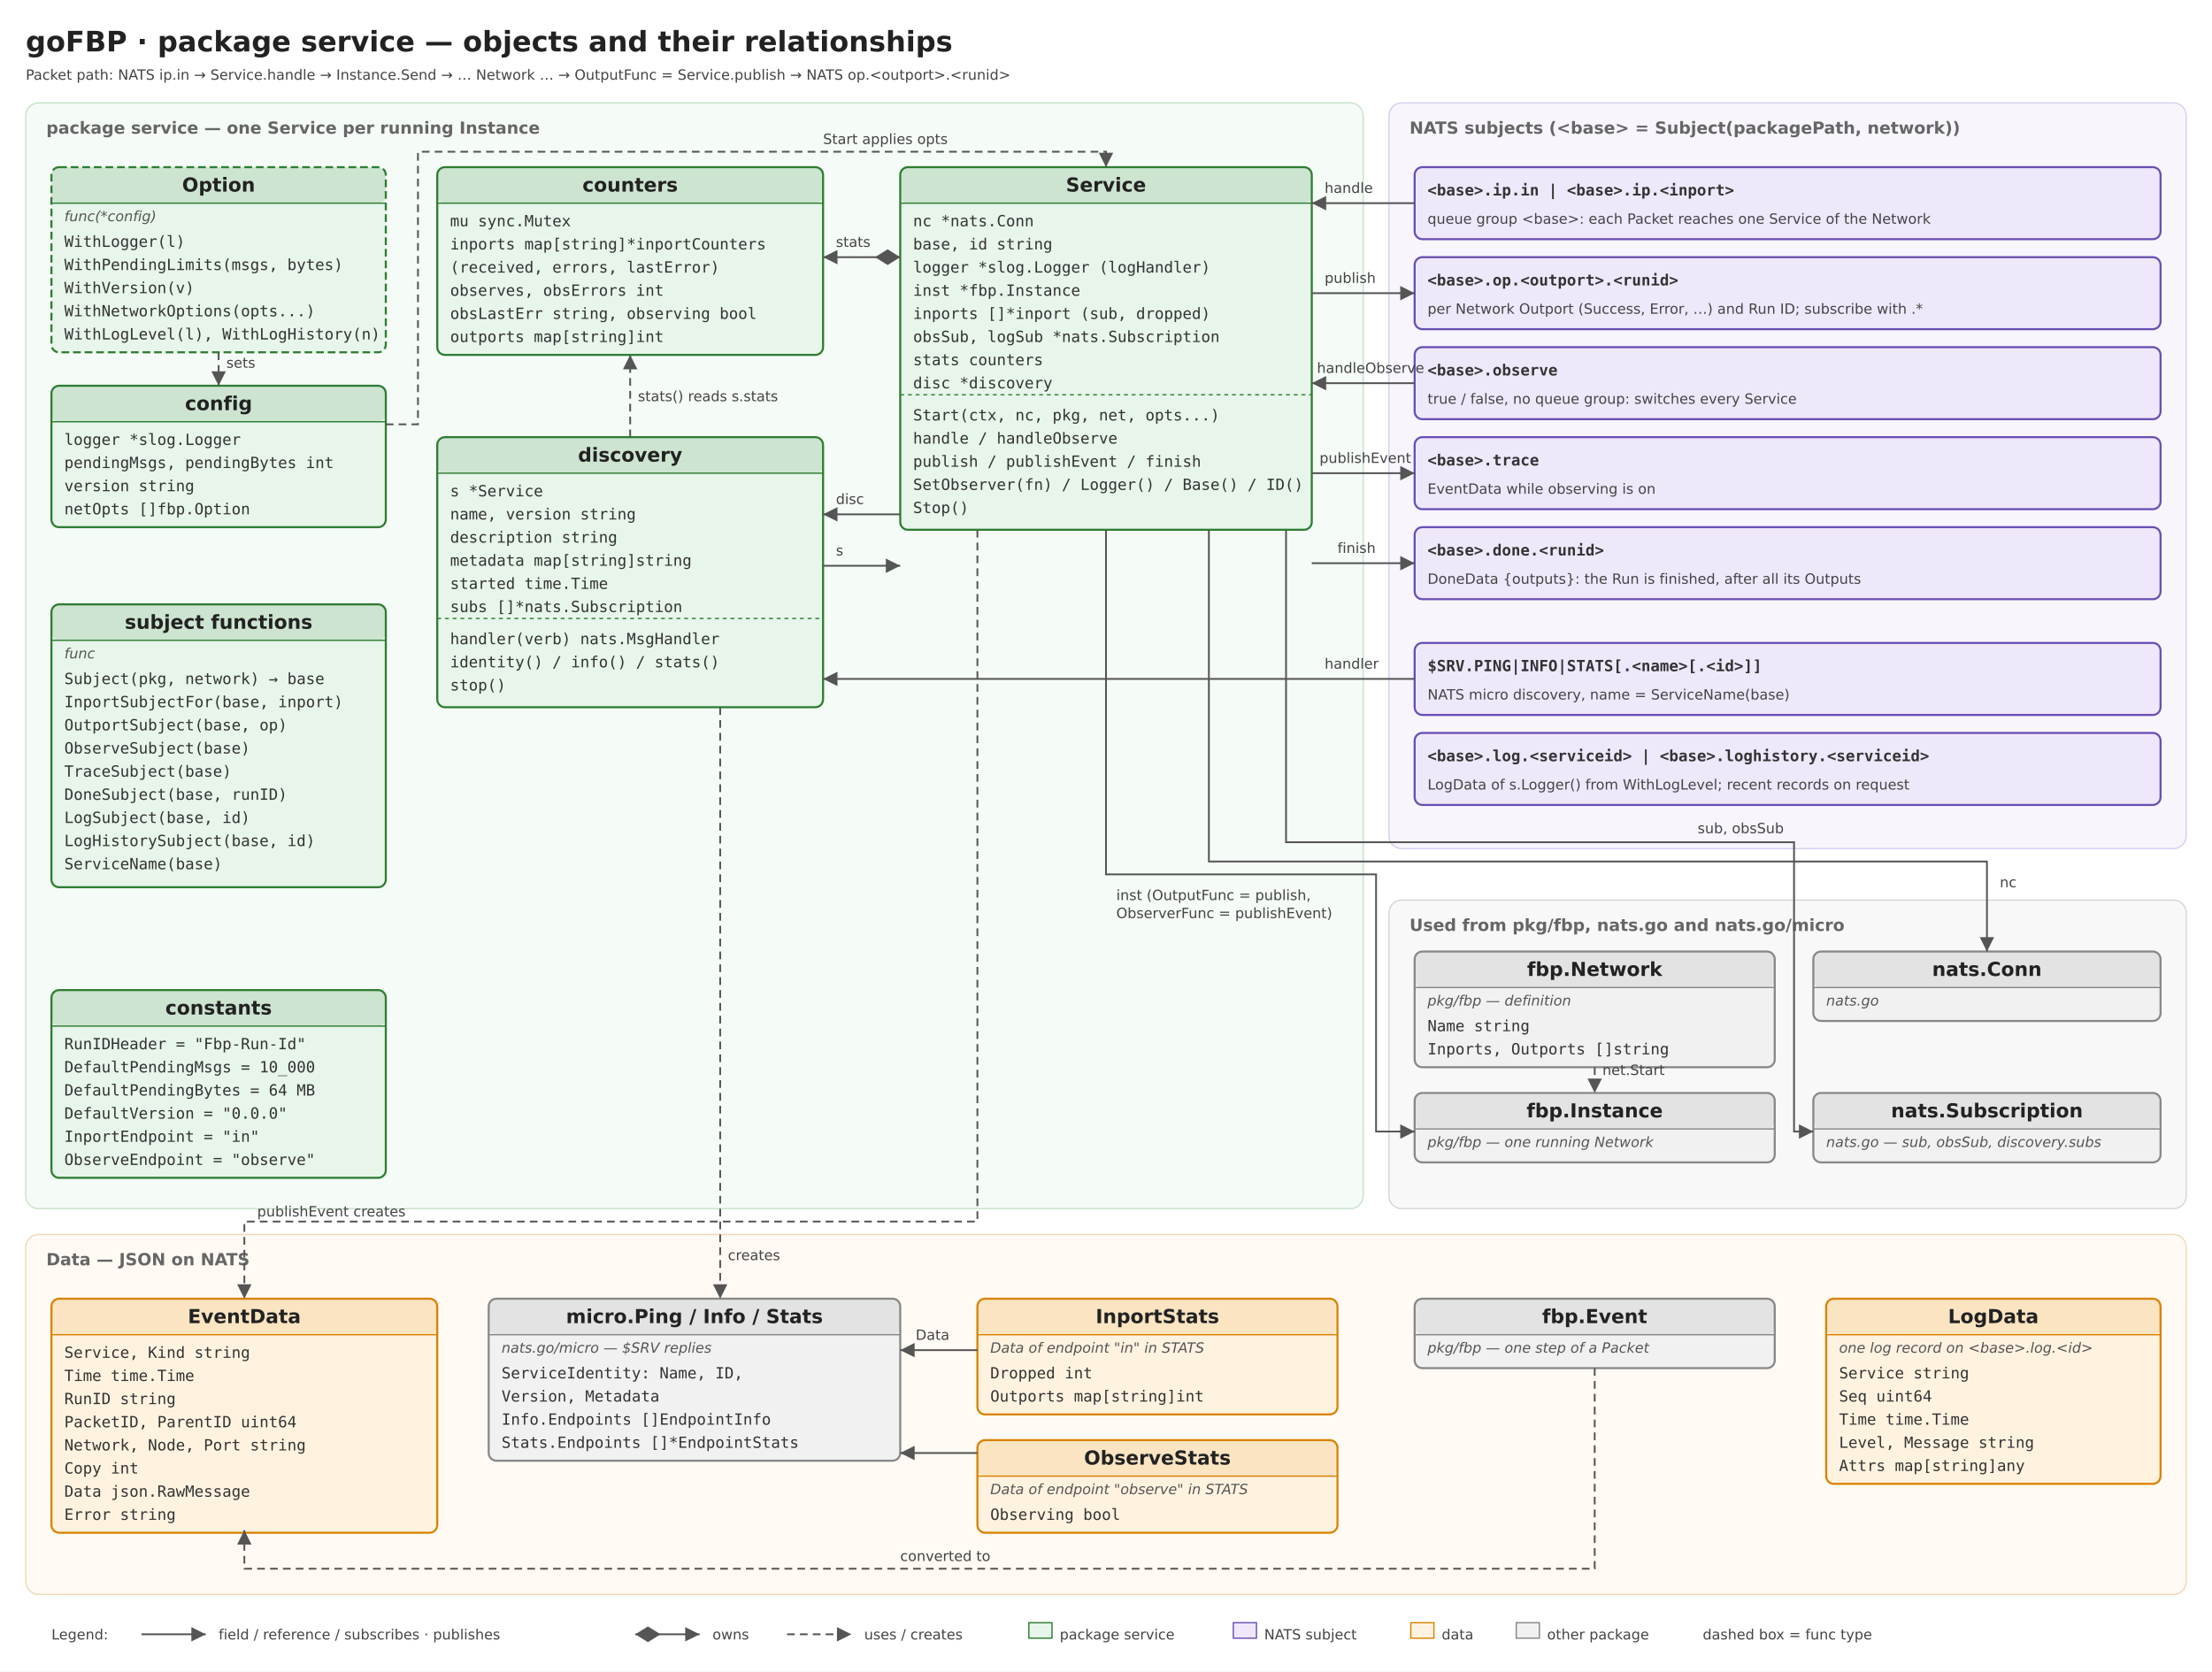
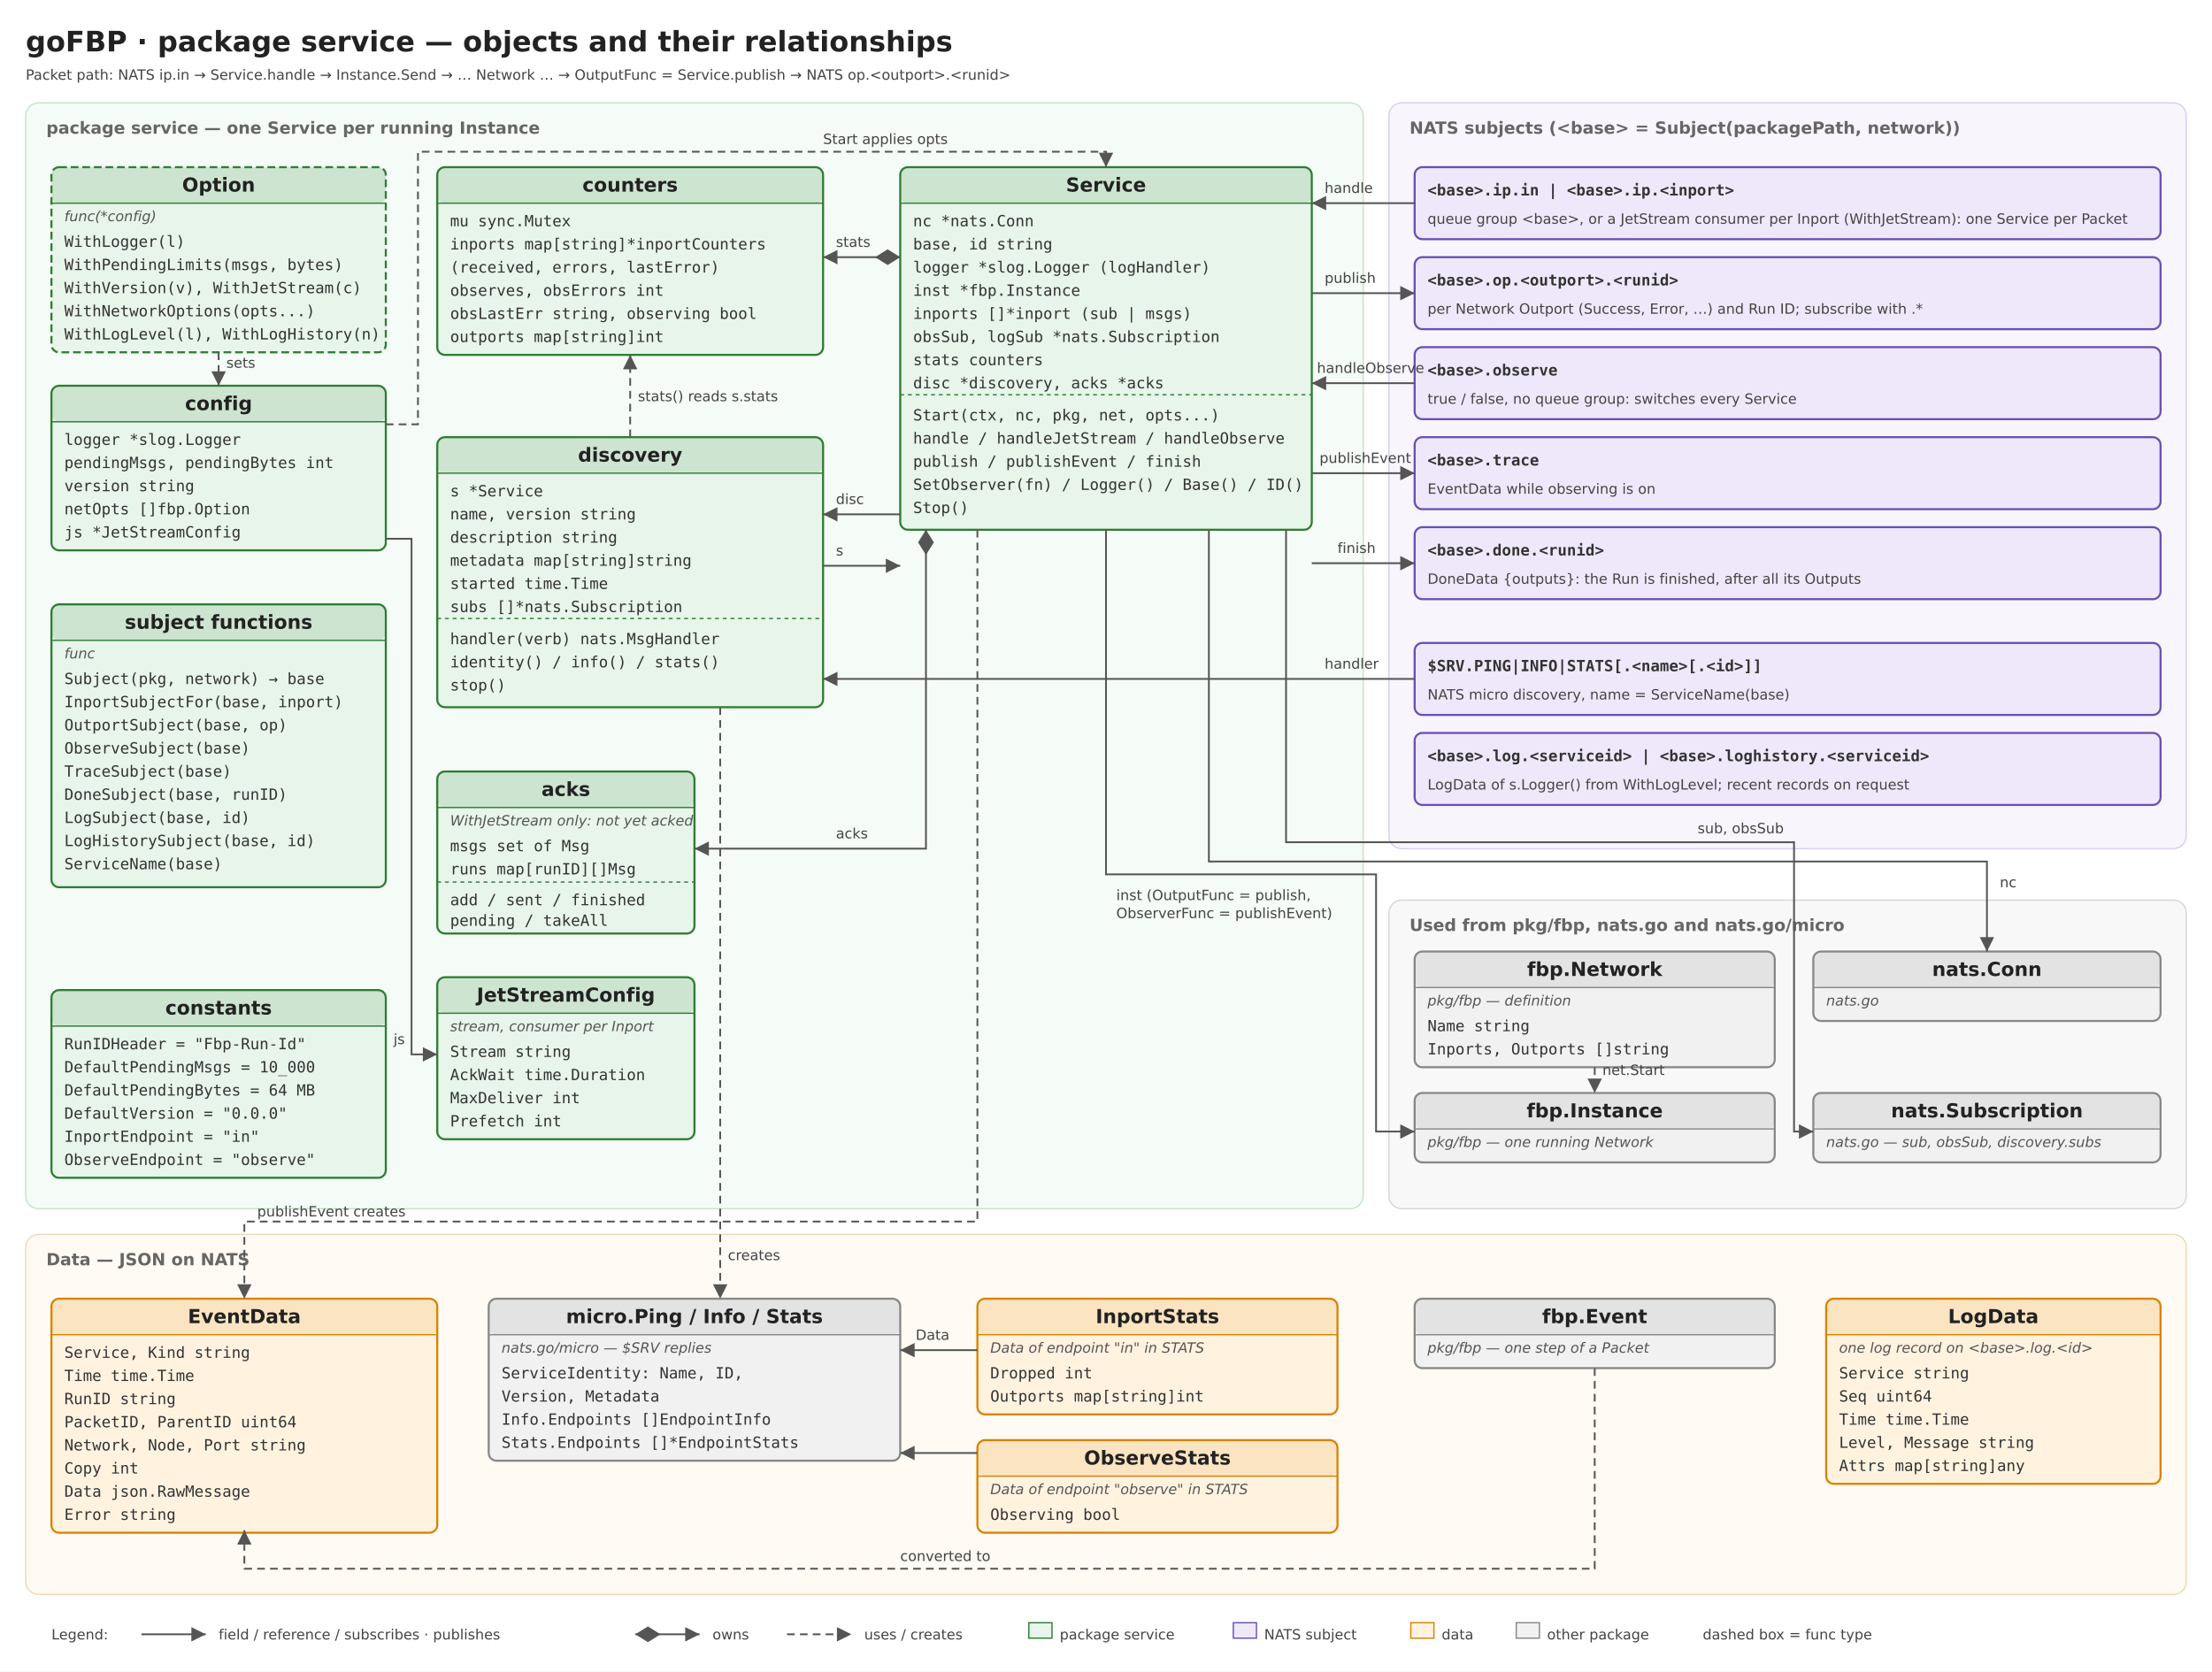
<svg xmlns="http://www.w3.org/2000/svg" viewBox="0 0 1720 1300" width="1720" height="1300" font-family="DejaVu Sans, Helvetica, Arial, sans-serif">
  <defs>
    <marker id="arrow" viewBox="0 0 10 10" refX="10" refY="5" markerWidth="8" markerHeight="8" orient="auto-start-reverse">
      <path d="M0,0 L10,5 L0,10 z" fill="#555" />
    </marker>
    <marker id="tri" viewBox="0 0 12 12" refX="12" refY="6" markerWidth="12" markerHeight="12" orient="auto-start-reverse">
      <path d="M0,0 L12,6 L0,12 z" fill="#fff" stroke="#555" stroke-width="1.2" />
    </marker>
    <marker id="comp" viewBox="0 0 16 10" refX="0" refY="5" markerWidth="14" markerHeight="10" orient="auto">
      <path d="M0,5 L8,0 L16,5 L8,10 z" fill="#555" />
    </marker>
  </defs>
  <style>
.nm { font-size: 15px; font-weight: bold; fill: #222; }
.st { font-size: 11px; font-style: italic; fill: #555; }
.fd { font-size: 12px; font-family: "DejaVu Sans Mono", Menlo, monospace; fill: #333; }
.lb { font-size: 11px; fill: #444; }
.band { font-size: 13px; font-weight: bold; fill: #666; }
.title { font-size: 22px; font-weight: bold; fill: #222; }
</style>
  <rect width="1720" height="1300" fill="#ffffff" />
  <text x="20" y="40" class="title">goFBP · package service — objects and their relationships</text>
  <text x="20" y="62" class="lb">Packet path: NATS ip.in → Service.handle → Instance.Send → … Network … → OutputFunc = Service.publish → NATS op.&lt;outport&gt;.&lt;runid&gt;</text>
  <rect x="20" y="80" width="1040" height="860" rx="10" fill="#f5fbf6" stroke="#c6e3cc" />
  <text x="36" y="104" class="band">package service — one Service per running Instance</text>
  <rect x="1080" y="80" width="620" height="580" rx="10" fill="#f8f5fd" stroke="#d9cdf0" />
  <text x="1096" y="104" class="band">NATS subjects (&lt;base&gt; = Subject(packagePath, network))</text>
  <rect x="1080" y="700" width="620" height="240" rx="10" fill="#f8f8f8" stroke="#d6d6d6" />
  <text x="1096" y="724" class="band">Used from pkg/fbp, nats.go and nats.go/micro</text>
  <rect x="20" y="960" width="1680" height="280" rx="10" fill="#fffaf3" stroke="#f0d9b5" />
  <text x="36" y="984" class="band">Data — JSON on NATS</text>
  <g>
    <rect x="40" y="130" width="260" height="144" rx="6" fill="#e7f5ea" stroke="#2e7d32" stroke-width="1.6" stroke-dasharray="6 3" />
    <rect x="40" y="130" width="260" height="28" rx="6" fill="#2e7d32" opacity="0.14" />
    <text x="170.0" y="149" class="nm" text-anchor="middle">Option</text>
    <line x1="40" y1="158" x2="300" y2="158" stroke="#2e7d32" stroke-width="1" />
    <text x="50" y="172" class="st">func(*config)</text>
    <text x="50" y="192" class="fd">WithLogger(l)</text>
    <text x="50" y="210" class="fd">WithPendingLimits(msgs, bytes)</text>
-     <text x="50" y="228" class="fd">WithVersion(v)</text>
+     <text x="50" y="228" class="fd">WithVersion(v), WithJetStream(c)</text>
    <text x="50" y="246" class="fd">WithNetworkOptions(opts...)</text>
    <text x="50" y="264" class="fd">WithLogLevel(l), WithLogHistory(n)</text>
  </g>
  <g>
-     <rect x="40" y="300" width="260" height="110" rx="6" fill="#e7f5ea" stroke="#2e7d32" stroke-width="1.6" />
+     <rect x="40" y="300" width="260" height="128" rx="6" fill="#e7f5ea" stroke="#2e7d32" stroke-width="1.6" />
    <rect x="40" y="300" width="260" height="28" rx="6" fill="#2e7d32" opacity="0.14" />
    <text x="170.0" y="319" class="nm" text-anchor="middle">config</text>
    <line x1="40" y1="328" x2="300" y2="328" stroke="#2e7d32" stroke-width="1" />
    <text x="50" y="346" class="fd">logger *slog.Logger</text>
    <text x="50" y="364" class="fd">pendingMsgs, pendingBytes int</text>
    <text x="50" y="382" class="fd">version string</text>
    <text x="50" y="400" class="fd">netOpts []fbp.Option</text>
+     <text x="50" y="418" class="fd">js *JetStreamConfig</text>
  </g>
  <path d="M170,274 L170,300" fill="none" stroke="#555" stroke-width="1.4" stroke-dasharray="6 4" marker-end="url(#arrow)" />
  <text x="176" y="286" class="lb" text-anchor="start">sets</text>
  <g>
    <rect x="40" y="470" width="260" height="220" rx="6" fill="#e7f5ea" stroke="#2e7d32" stroke-width="1.6" />
    <rect x="40" y="470" width="260" height="28" rx="6" fill="#2e7d32" opacity="0.14" />
    <text x="170.0" y="489" class="nm" text-anchor="middle">subject functions</text>
    <line x1="40" y1="498" x2="300" y2="498" stroke="#2e7d32" stroke-width="1" />
    <text x="50" y="512" class="st">func</text>
    <text x="50" y="532" class="fd">Subject(pkg, network) → base</text>
    <text x="50" y="550" class="fd">InportSubjectFor(base, inport)</text>
    <text x="50" y="568" class="fd">OutportSubject(base, op)</text>
    <text x="50" y="586" class="fd">ObserveSubject(base)</text>
    <text x="50" y="604" class="fd">TraceSubject(base)</text>
    <text x="50" y="622" class="fd">DoneSubject(base, runID)</text>
    <text x="50" y="640" class="fd">LogSubject(base, id)</text>
    <text x="50" y="658" class="fd">LogHistorySubject(base, id)</text>
    <text x="50" y="676" class="fd">ServiceName(base)</text>
  </g>
  <g>
    <rect x="40" y="770" width="260" height="146" rx="6" fill="#e7f5ea" stroke="#2e7d32" stroke-width="1.6" />
    <rect x="40" y="770" width="260" height="28" rx="6" fill="#2e7d32" opacity="0.14" />
    <text x="170.0" y="789" class="nm" text-anchor="middle">constants</text>
    <line x1="40" y1="798" x2="300" y2="798" stroke="#2e7d32" stroke-width="1" />
    <text x="50" y="816" class="fd">RunIDHeader = "Fbp-Run-Id"</text>
    <text x="50" y="834" class="fd">DefaultPendingMsgs = 10_000</text>
    <text x="50" y="852" class="fd">DefaultPendingBytes = 64 MB</text>
    <text x="50" y="870" class="fd">DefaultVersion = "0.0.0"</text>
    <text x="50" y="888" class="fd">InportEndpoint = "in"</text>
    <text x="50" y="906" class="fd">ObserveEndpoint = "observe"</text>
  </g>
  <g>
    <rect x="340" y="130" width="300" height="146" rx="6" fill="#e7f5ea" stroke="#2e7d32" stroke-width="1.6" />
    <rect x="340" y="130" width="300" height="28" rx="6" fill="#2e7d32" opacity="0.14" />
    <text x="490.0" y="149" class="nm" text-anchor="middle">counters</text>
    <line x1="340" y1="158" x2="640" y2="158" stroke="#2e7d32" stroke-width="1" />
    <text x="350" y="176" class="fd">mu sync.Mutex</text>
    <text x="350" y="194" class="fd">inports map[string]*inportCounters</text>
    <text x="350" y="212" class="fd">(received, errors, lastError)</text>
    <text x="350" y="230" class="fd">observes, obsErrors int</text>
    <text x="350" y="248" class="fd">obsLastErr string, observing bool</text>
    <text x="350" y="266" class="fd">outports map[string]int</text>
  </g>
  <g>
    <rect x="340" y="340" width="300" height="210" rx="6" fill="#e7f5ea" stroke="#2e7d32" stroke-width="1.6" />
    <rect x="340" y="340" width="300" height="28" rx="6" fill="#2e7d32" opacity="0.14" />
    <text x="490.0" y="359" class="nm" text-anchor="middle">discovery</text>
    <line x1="340" y1="368" x2="640" y2="368" stroke="#2e7d32" stroke-width="1" />
    <text x="350" y="386" class="fd">s *Service</text>
    <text x="350" y="404" class="fd">name, version string</text>
    <text x="350" y="422" class="fd">description string</text>
    <text x="350" y="440" class="fd">metadata map[string]string</text>
    <text x="350" y="458" class="fd">started time.Time</text>
    <text x="350" y="476" class="fd">subs []*nats.Subscription</text>
    <line x1="340" y1="481" x2="640" y2="481" stroke="#2e7d32" stroke-width="1" stroke-dasharray="3 3" />
    <text x="350" y="501" class="fd">handler(verb) nats.MsgHandler</text>
    <text x="350" y="519" class="fd">identity() / info() / stats()</text>
    <text x="350" y="537" class="fd">stop()</text>
  </g>
  <path d="M490,340 L490,276" fill="none" stroke="#555" stroke-width="1.4" stroke-dasharray="6 4" marker-end="url(#arrow)" />
  <text x="496" y="312" class="lb" text-anchor="start">stats() reads s.stats</text>
  <g>
    <rect x="700" y="130" width="320" height="282" rx="6" fill="#e7f5ea" stroke="#2e7d32" stroke-width="1.6" />
    <rect x="700" y="130" width="320" height="28" rx="6" fill="#2e7d32" opacity="0.14" />
    <text x="860.0" y="149" class="nm" text-anchor="middle">Service</text>
    <line x1="700" y1="158" x2="1020" y2="158" stroke="#2e7d32" stroke-width="1" />
    <text x="710" y="176" class="fd">nc *nats.Conn</text>
    <text x="710" y="194" class="fd">base, id string</text>
    <text x="710" y="212" class="fd">logger *slog.Logger (logHandler)</text>
    <text x="710" y="230" class="fd">inst *fbp.Instance</text>
-     <text x="710" y="248" class="fd">inports []*inport (sub, dropped)</text>
+     <text x="710" y="248" class="fd">inports []*inport (sub | msgs)</text>
    <text x="710" y="266" class="fd">obsSub, logSub *nats.Subscription</text>
    <text x="710" y="284" class="fd">stats counters</text>
-     <text x="710" y="302" class="fd">disc *discovery</text>
+     <text x="710" y="302" class="fd">disc *discovery, acks *acks</text>
    <line x1="700" y1="307" x2="1020" y2="307" stroke="#2e7d32" stroke-width="1" stroke-dasharray="3 3" />
    <text x="710" y="327" class="fd">Start(ctx, nc, pkg, net, opts...)</text>
-     <text x="710" y="345" class="fd">handle / handleObserve</text>
+     <text x="710" y="345" class="fd">handle / handleJetStream / handleObserve</text>
    <text x="710" y="363" class="fd">publish / publishEvent / finish</text>
    <text x="710" y="381" class="fd">SetObserver(fn) / Logger() / Base() / ID()</text>
    <text x="710" y="399" class="fd">Stop()</text>
  </g>
  <path d="M700,200 L640,200" fill="none" stroke="#555" stroke-width="1.4" marker-end="url(#arrow)" marker-start="url(#comp)" />
  <text x="650" y="192" class="lb" text-anchor="start">stats</text>
  <path d="M700,400 L640,400" fill="none" stroke="#555" stroke-width="1.4" marker-end="url(#arrow)" />
  <text x="650" y="392" class="lb" text-anchor="start">disc</text>
  <path d="M640,440 L700,440" fill="none" stroke="#555" stroke-width="1.4" marker-end="url(#arrow)" />
  <text x="650" y="432" class="lb" text-anchor="start">s</text>
  <path d="M300,330 L325,330 L325,118 L860,118 L860,130" fill="none" stroke="#555" stroke-width="1.4" stroke-dasharray="6 4" marker-end="url(#arrow)" />
  <text x="640" y="112" class="lb" text-anchor="start">Start applies opts</text>
  <g>
    <rect x="1100" y="130" width="580" height="56" rx="6" fill="#efe8fb" stroke="#6a4fb3" stroke-width="1.6" />
    <text x="1110" y="152" class="fd" font-weight="bold">&lt;base&gt;.ip.in | &lt;base&gt;.ip.&lt;inport&gt;</text>
-     <text x="1110" y="174" class="lb">queue group &lt;base&gt;: each Packet reaches one Service of the Network</text>
+     <text x="1110" y="174" class="lb">queue group &lt;base&gt;, or a JetStream consumer per Inport (WithJetStream): one Service per Packet</text>
  </g>
  <g>
    <rect x="1100" y="200" width="580" height="56" rx="6" fill="#efe8fb" stroke="#6a4fb3" stroke-width="1.6" />
    <text x="1110" y="222" class="fd" font-weight="bold">&lt;base&gt;.op.&lt;outport&gt;.&lt;runid&gt;</text>
    <text x="1110" y="244" class="lb">per Network Outport (Success, Error, …) and Run ID; subscribe with .*</text>
  </g>
  <g>
    <rect x="1100" y="270" width="580" height="56" rx="6" fill="#efe8fb" stroke="#6a4fb3" stroke-width="1.6" />
    <text x="1110" y="292" class="fd" font-weight="bold">&lt;base&gt;.observe</text>
    <text x="1110" y="314" class="lb">true / false, no queue group: switches every Service</text>
  </g>
  <g>
    <rect x="1100" y="340" width="580" height="56" rx="6" fill="#efe8fb" stroke="#6a4fb3" stroke-width="1.6" />
    <text x="1110" y="362" class="fd" font-weight="bold">&lt;base&gt;.trace</text>
    <text x="1110" y="384" class="lb">EventData while observing is on</text>
  </g>
  <g>
    <rect x="1100" y="410" width="580" height="56" rx="6" fill="#efe8fb" stroke="#6a4fb3" stroke-width="1.6" />
    <text x="1110" y="432" class="fd" font-weight="bold">&lt;base&gt;.done.&lt;runid&gt;</text>
    <text x="1110" y="454" class="lb">DoneData {outputs}: the Run is finished, after all its Outputs</text>
  </g>
  <g>
    <rect x="1100" y="500" width="580" height="56" rx="6" fill="#efe8fb" stroke="#6a4fb3" stroke-width="1.6" />
    <text x="1110" y="522" class="fd" font-weight="bold">$SRV.PING|INFO|STATS[.&lt;name&gt;[.&lt;id&gt;]]</text>
    <text x="1110" y="544" class="lb">NATS micro discovery, name = ServiceName(base)</text>
  </g>
  <g>
    <rect x="1100" y="570" width="580" height="56" rx="6" fill="#efe8fb" stroke="#6a4fb3" stroke-width="1.6" />
    <text x="1110" y="592" class="fd" font-weight="bold">&lt;base&gt;.log.&lt;serviceid&gt; | &lt;base&gt;.loghistory.&lt;serviceid&gt;</text>
    <text x="1110" y="614" class="lb">LogData of s.Logger() from WithLogLevel; recent records on request</text>
  </g>
  <path d="M1100,158 L1020,158" fill="none" stroke="#555" stroke-width="1.4" marker-end="url(#arrow)" />
  <text x="1030" y="150" class="lb" text-anchor="start">handle</text>
  <path d="M1020,228 L1100,228" fill="none" stroke="#555" stroke-width="1.4" marker-end="url(#arrow)" />
  <text x="1030" y="220" class="lb" text-anchor="start">publish</text>
  <path d="M1100,298 L1020,298" fill="none" stroke="#555" stroke-width="1.4" marker-end="url(#arrow)" />
  <text x="1024" y="290" class="lb" text-anchor="start">handleObserve</text>
  <path d="M1020,368 L1100,368" fill="none" stroke="#555" stroke-width="1.4" marker-end="url(#arrow)" />
  <text x="1026" y="360" class="lb" text-anchor="start">publishEvent</text>
  <path d="M1020,438 L1100,438" fill="none" stroke="#555" stroke-width="1.4" marker-end="url(#arrow)" />
  <text x="1040" y="430" class="lb" text-anchor="start">finish</text>
  <path d="M1100,528 L640,528" fill="none" stroke="#555" stroke-width="1.4" marker-end="url(#arrow)" />
  <text x="1030" y="520" class="lb" text-anchor="start">handler</text>
  <g>
    <rect x="1100" y="740" width="280" height="90" rx="6" fill="#f1f1f1" stroke="#888888" stroke-width="1.6" />
    <rect x="1100" y="740" width="280" height="28" rx="6" fill="#888888" opacity="0.14" />
    <text x="1240.0" y="759" class="nm" text-anchor="middle">fbp.Network</text>
    <line x1="1100" y1="768" x2="1380" y2="768" stroke="#888888" stroke-width="1" />
    <text x="1110" y="782" class="st">pkg/fbp — definition</text>
    <text x="1110" y="802" class="fd">Name string</text>
    <text x="1110" y="820" class="fd">Inports, Outports []string</text>
  </g>
  <g>
    <rect x="1100" y="850" width="280" height="54" rx="6" fill="#f1f1f1" stroke="#888888" stroke-width="1.6" />
    <rect x="1100" y="850" width="280" height="28" rx="6" fill="#888888" opacity="0.14" />
    <text x="1240.0" y="869" class="nm" text-anchor="middle">fbp.Instance</text>
    <line x1="1100" y1="878" x2="1380" y2="878" stroke="#888888" stroke-width="1" />
    <text x="1110" y="892" class="st">pkg/fbp — one running Network</text>
  </g>
  <g>
    <rect x="1410" y="740" width="270" height="54" rx="6" fill="#f1f1f1" stroke="#888888" stroke-width="1.6" />
    <rect x="1410" y="740" width="270" height="28" rx="6" fill="#888888" opacity="0.14" />
    <text x="1545.0" y="759" class="nm" text-anchor="middle">nats.Conn</text>
    <line x1="1410" y1="768" x2="1680" y2="768" stroke="#888888" stroke-width="1" />
    <text x="1420" y="782" class="st">nats.go</text>
  </g>
  <g>
    <rect x="1410" y="850" width="270" height="54" rx="6" fill="#f1f1f1" stroke="#888888" stroke-width="1.6" />
    <rect x="1410" y="850" width="270" height="28" rx="6" fill="#888888" opacity="0.14" />
    <text x="1545.0" y="869" class="nm" text-anchor="middle">nats.Subscription</text>
    <line x1="1410" y1="878" x2="1680" y2="878" stroke="#888888" stroke-width="1" />
    <text x="1420" y="892" class="st">nats.go — sub, obsSub, discovery.subs</text>
  </g>
  <path d="M1240,830 L1240,850" fill="none" stroke="#555" stroke-width="1.4" stroke-dasharray="6 4" marker-end="url(#arrow)" />
  <text x="1246" y="836" class="lb" text-anchor="start">net.Start</text>
  <path d="M860,412 L860,680 L1070,680 L1070,880 L1100,880" fill="none" stroke="#555" stroke-width="1.4" marker-end="url(#arrow)" />
  <text x="868" y="700" class="lb" text-anchor="start">inst  (OutputFunc = publish,</text>
  <text x="868" y="714" class="lb" text-anchor="start">ObserverFunc = publishEvent)</text>
  <path d="M940,412 L940,670 L1545,670 L1545,740" fill="none" stroke="#555" stroke-width="1.4" marker-end="url(#arrow)" />
  <text x="1555" y="690" class="lb" text-anchor="start">nc</text>
  <path d="M1000,412 L1000,655 L1395,655 L1395,880 L1410,880" fill="none" stroke="#555" stroke-width="1.4" marker-end="url(#arrow)" />
  <text x="1320" y="648" class="lb" text-anchor="start">sub, obsSub</text>
  <g>
    <rect x="40" y="1010" width="300" height="182" rx="6" fill="#fff3e0" stroke="#d98200" stroke-width="1.6" />
    <rect x="40" y="1010" width="300" height="28" rx="6" fill="#d98200" opacity="0.14" />
    <text x="190.0" y="1029" class="nm" text-anchor="middle">EventData</text>
    <line x1="40" y1="1038" x2="340" y2="1038" stroke="#d98200" stroke-width="1" />
    <text x="50" y="1056" class="fd">Service, Kind string</text>
    <text x="50" y="1074" class="fd">Time time.Time</text>
    <text x="50" y="1092" class="fd">RunID string</text>
    <text x="50" y="1110" class="fd">PacketID, ParentID uint64</text>
    <text x="50" y="1128" class="fd">Network, Node, Port string</text>
    <text x="50" y="1146" class="fd">Copy int</text>
    <text x="50" y="1164" class="fd">Data json.RawMessage</text>
    <text x="50" y="1182" class="fd">Error string</text>
  </g>
  <g>
    <rect x="380" y="1010" width="320" height="126" rx="6" fill="#f1f1f1" stroke="#888888" stroke-width="1.6" />
    <rect x="380" y="1010" width="320" height="28" rx="6" fill="#888888" opacity="0.14" />
    <text x="540.0" y="1029" class="nm" text-anchor="middle">micro.Ping / Info / Stats</text>
    <line x1="380" y1="1038" x2="700" y2="1038" stroke="#888888" stroke-width="1" />
    <text x="390" y="1052" class="st">nats.go/micro — $SRV replies</text>
    <text x="390" y="1072" class="fd">ServiceIdentity: Name, ID,</text>
    <text x="390" y="1090" class="fd">  Version, Metadata</text>
    <text x="390" y="1108" class="fd">Info.Endpoints []EndpointInfo</text>
    <text x="390" y="1126" class="fd">Stats.Endpoints []*EndpointStats</text>
  </g>
  <g>
    <rect x="760" y="1010" width="280" height="90" rx="6" fill="#fff3e0" stroke="#d98200" stroke-width="1.6" />
    <rect x="760" y="1010" width="280" height="28" rx="6" fill="#d98200" opacity="0.14" />
    <text x="900.0" y="1029" class="nm" text-anchor="middle">InportStats</text>
    <line x1="760" y1="1038" x2="1040" y2="1038" stroke="#d98200" stroke-width="1" />
    <text x="770" y="1052" class="st">Data of endpoint "in" in STATS</text>
    <text x="770" y="1072" class="fd">Dropped int</text>
    <text x="770" y="1090" class="fd">Outports map[string]int</text>
  </g>
  <g>
    <rect x="760" y="1120" width="280" height="72" rx="6" fill="#fff3e0" stroke="#d98200" stroke-width="1.6" />
    <rect x="760" y="1120" width="280" height="28" rx="6" fill="#d98200" opacity="0.14" />
    <text x="900.0" y="1139" class="nm" text-anchor="middle">ObserveStats</text>
    <line x1="760" y1="1148" x2="1040" y2="1148" stroke="#d98200" stroke-width="1" />
    <text x="770" y="1162" class="st">Data of endpoint "observe" in STATS</text>
    <text x="770" y="1182" class="fd">Observing bool</text>
  </g>
  <path d="M760,1130 L700,1130" fill="none" stroke="#555" stroke-width="1.4" marker-end="url(#arrow)" />
  <g>
    <rect x="1420" y="1010" width="260" height="144" rx="6" fill="#fff3e0" stroke="#d98200" stroke-width="1.6" />
    <rect x="1420" y="1010" width="260" height="28" rx="6" fill="#d98200" opacity="0.14" />
    <text x="1550.0" y="1029" class="nm" text-anchor="middle">LogData</text>
    <line x1="1420" y1="1038" x2="1680" y2="1038" stroke="#d98200" stroke-width="1" />
    <text x="1430" y="1052" class="st">one log record on &lt;base&gt;.log.&lt;id&gt;</text>
    <text x="1430" y="1072" class="fd">Service string</text>
    <text x="1430" y="1090" class="fd">Seq uint64</text>
    <text x="1430" y="1108" class="fd">Time time.Time</text>
    <text x="1430" y="1126" class="fd">Level, Message string</text>
    <text x="1430" y="1144" class="fd">Attrs map[string]any</text>
  </g>
  <g>
    <rect x="1100" y="1010" width="280" height="54" rx="6" fill="#f1f1f1" stroke="#888888" stroke-width="1.6" />
    <rect x="1100" y="1010" width="280" height="28" rx="6" fill="#888888" opacity="0.14" />
    <text x="1240.0" y="1029" class="nm" text-anchor="middle">fbp.Event</text>
    <line x1="1100" y1="1038" x2="1380" y2="1038" stroke="#888888" stroke-width="1" />
    <text x="1110" y="1052" class="st">pkg/fbp — one step of a Packet</text>
  </g>
  <path d="M560,550 L560,1010" fill="none" stroke="#555" stroke-width="1.4" stroke-dasharray="6 4" marker-end="url(#arrow)" />
  <text x="566" y="980" class="lb" text-anchor="start">creates</text>
  <path d="M760,1050 L700,1050" fill="none" stroke="#555" stroke-width="1.4" marker-end="url(#arrow)" />
  <text x="712" y="1042" class="lb" text-anchor="start">Data</text>
  <path d="M760,412 L760,950 L190,950 L190,1010" fill="none" stroke="#555" stroke-width="1.4" stroke-dasharray="6 4" marker-end="url(#arrow)" />
  <text x="200" y="946" class="lb" text-anchor="start">publishEvent creates</text>
  <path d="M1240,1064 L1240,1220 L190,1220 L190,1190" fill="none" stroke="#555" stroke-width="1.4" stroke-dasharray="6 4" marker-end="url(#arrow)" />
  <text x="700" y="1214" class="lb" text-anchor="start">converted to</text>
+   <g>
+     <rect x="340" y="600" width="200" height="126" rx="6" fill="#e7f5ea" stroke="#2e7d32" stroke-width="1.6" />
+     <rect x="340" y="600" width="200" height="28" rx="6" fill="#2e7d32" opacity="0.14" />
+     <text x="440.0" y="619" class="nm" text-anchor="middle">acks</text>
+     <line x1="340" y1="628" x2="540" y2="628" stroke="#2e7d32" stroke-width="1" />
+     <text x="350" y="642" class="st">WithJetStream only: not yet acked</text>
+     <text x="350" y="662" class="fd">msgs set of Msg</text>
+     <text x="350" y="680" class="fd">runs map[runID][]Msg</text>
+     <line x1="340" y1="686" x2="540" y2="686" stroke="#2e7d32" stroke-width="1" stroke-dasharray="3 3" />
+     <text x="350" y="704" class="fd">add / sent / finished</text>
+     <text x="350" y="720" class="fd">pending / takeAll</text>
+   </g>
+   <path d="M720,412 L720,660 L540,660" fill="none" stroke="#555" stroke-width="1.4" marker-end="url(#arrow)" marker-start="url(#comp)" />
+   <text x="650" y="652" class="lb" text-anchor="start">acks</text>
+   <g>
+     <rect x="340" y="760" width="200" height="126" rx="6" fill="#e7f5ea" stroke="#2e7d32" stroke-width="1.6" />
+     <rect x="340" y="760" width="200" height="28" rx="6" fill="#2e7d32" opacity="0.14" />
+     <text x="440.0" y="779" class="nm" text-anchor="middle">JetStreamConfig</text>
+     <line x1="340" y1="788" x2="540" y2="788" stroke="#2e7d32" stroke-width="1" />
+     <text x="350" y="802" class="st">stream, consumer per Inport</text>
+     <text x="350" y="822" class="fd">Stream string</text>
+     <text x="350" y="840" class="fd">AckWait time.Duration</text>
+     <text x="350" y="858" class="fd">MaxDeliver int</text>
+     <text x="350" y="876" class="fd">Prefetch int</text>
+   </g>
+   <path d="M300,419 L320,419 L320,820 L340,820" fill="none" stroke="#555" stroke-width="1.4" marker-end="url(#arrow)" />
+   <text x="306" y="812" class="lb" text-anchor="start">js</text>
  <text x="40" y="1275" class="lb">Legend:</text>
  <path d="M110,1271 L160,1271" fill="none" stroke="#555" stroke-width="1.4" marker-end="url(#arrow)" />
  <text x="170" y="1275" class="lb">field / reference / subscribes · publishes</text>
  <path d="M494,1271 L544,1271" fill="none" stroke="#555" stroke-width="1.4" marker-end="url(#arrow)" marker-start="url(#comp)" />
  <text x="554" y="1275" class="lb">owns</text>
  <path d="M612,1271 L662,1271" fill="none" stroke="#555" stroke-width="1.4" stroke-dasharray="6 4" marker-end="url(#arrow)" />
  <text x="672" y="1275" class="lb">uses / creates</text>
  <rect x="800" y="1262" width="18" height="12" fill="#e7f5ea" stroke="#2e7d32" />
  <text x="824" y="1275" class="lb">package service</text>
  <rect x="959" y="1262" width="18" height="12" fill="#efe8fb" stroke="#6a4fb3" />
  <text x="983" y="1275" class="lb">NATS subject</text>
  <rect x="1097" y="1262" width="18" height="12" fill="#fff3e0" stroke="#d98200" />
  <text x="1121" y="1275" class="lb">data</text>
  <rect x="1179" y="1262" width="18" height="12" fill="#f1f1f1" stroke="#888888" />
  <text x="1203" y="1275" class="lb">other package</text>
  <text x="1324" y="1275" class="lb">dashed box = func type</text>
</svg>
